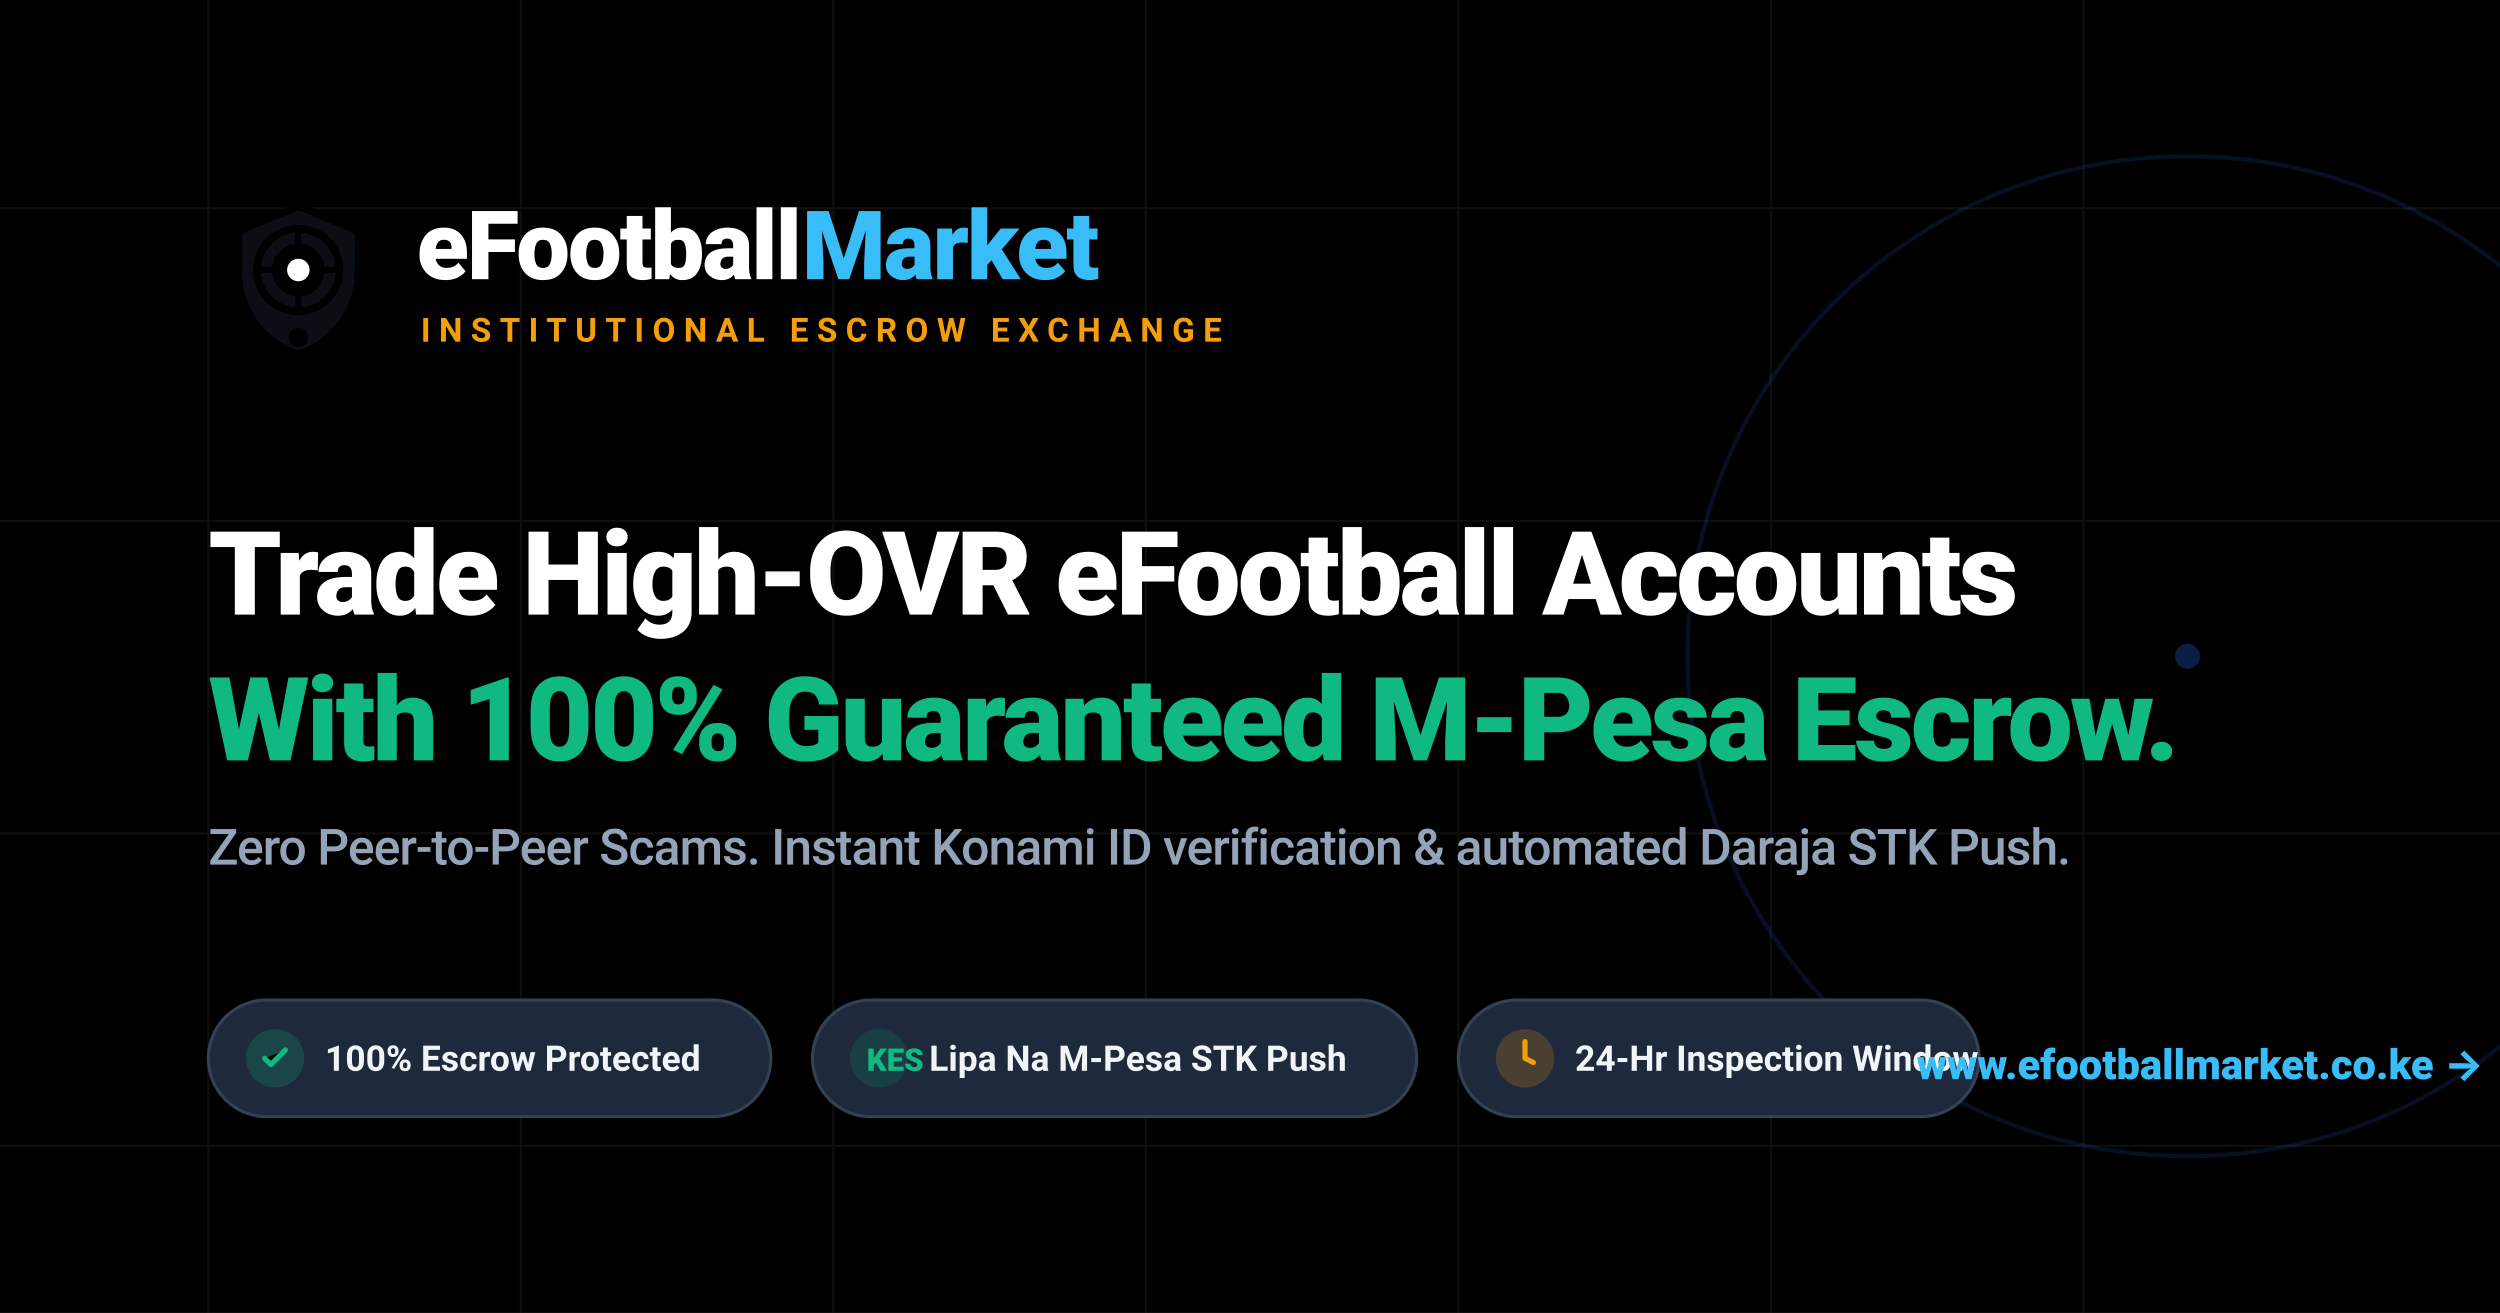
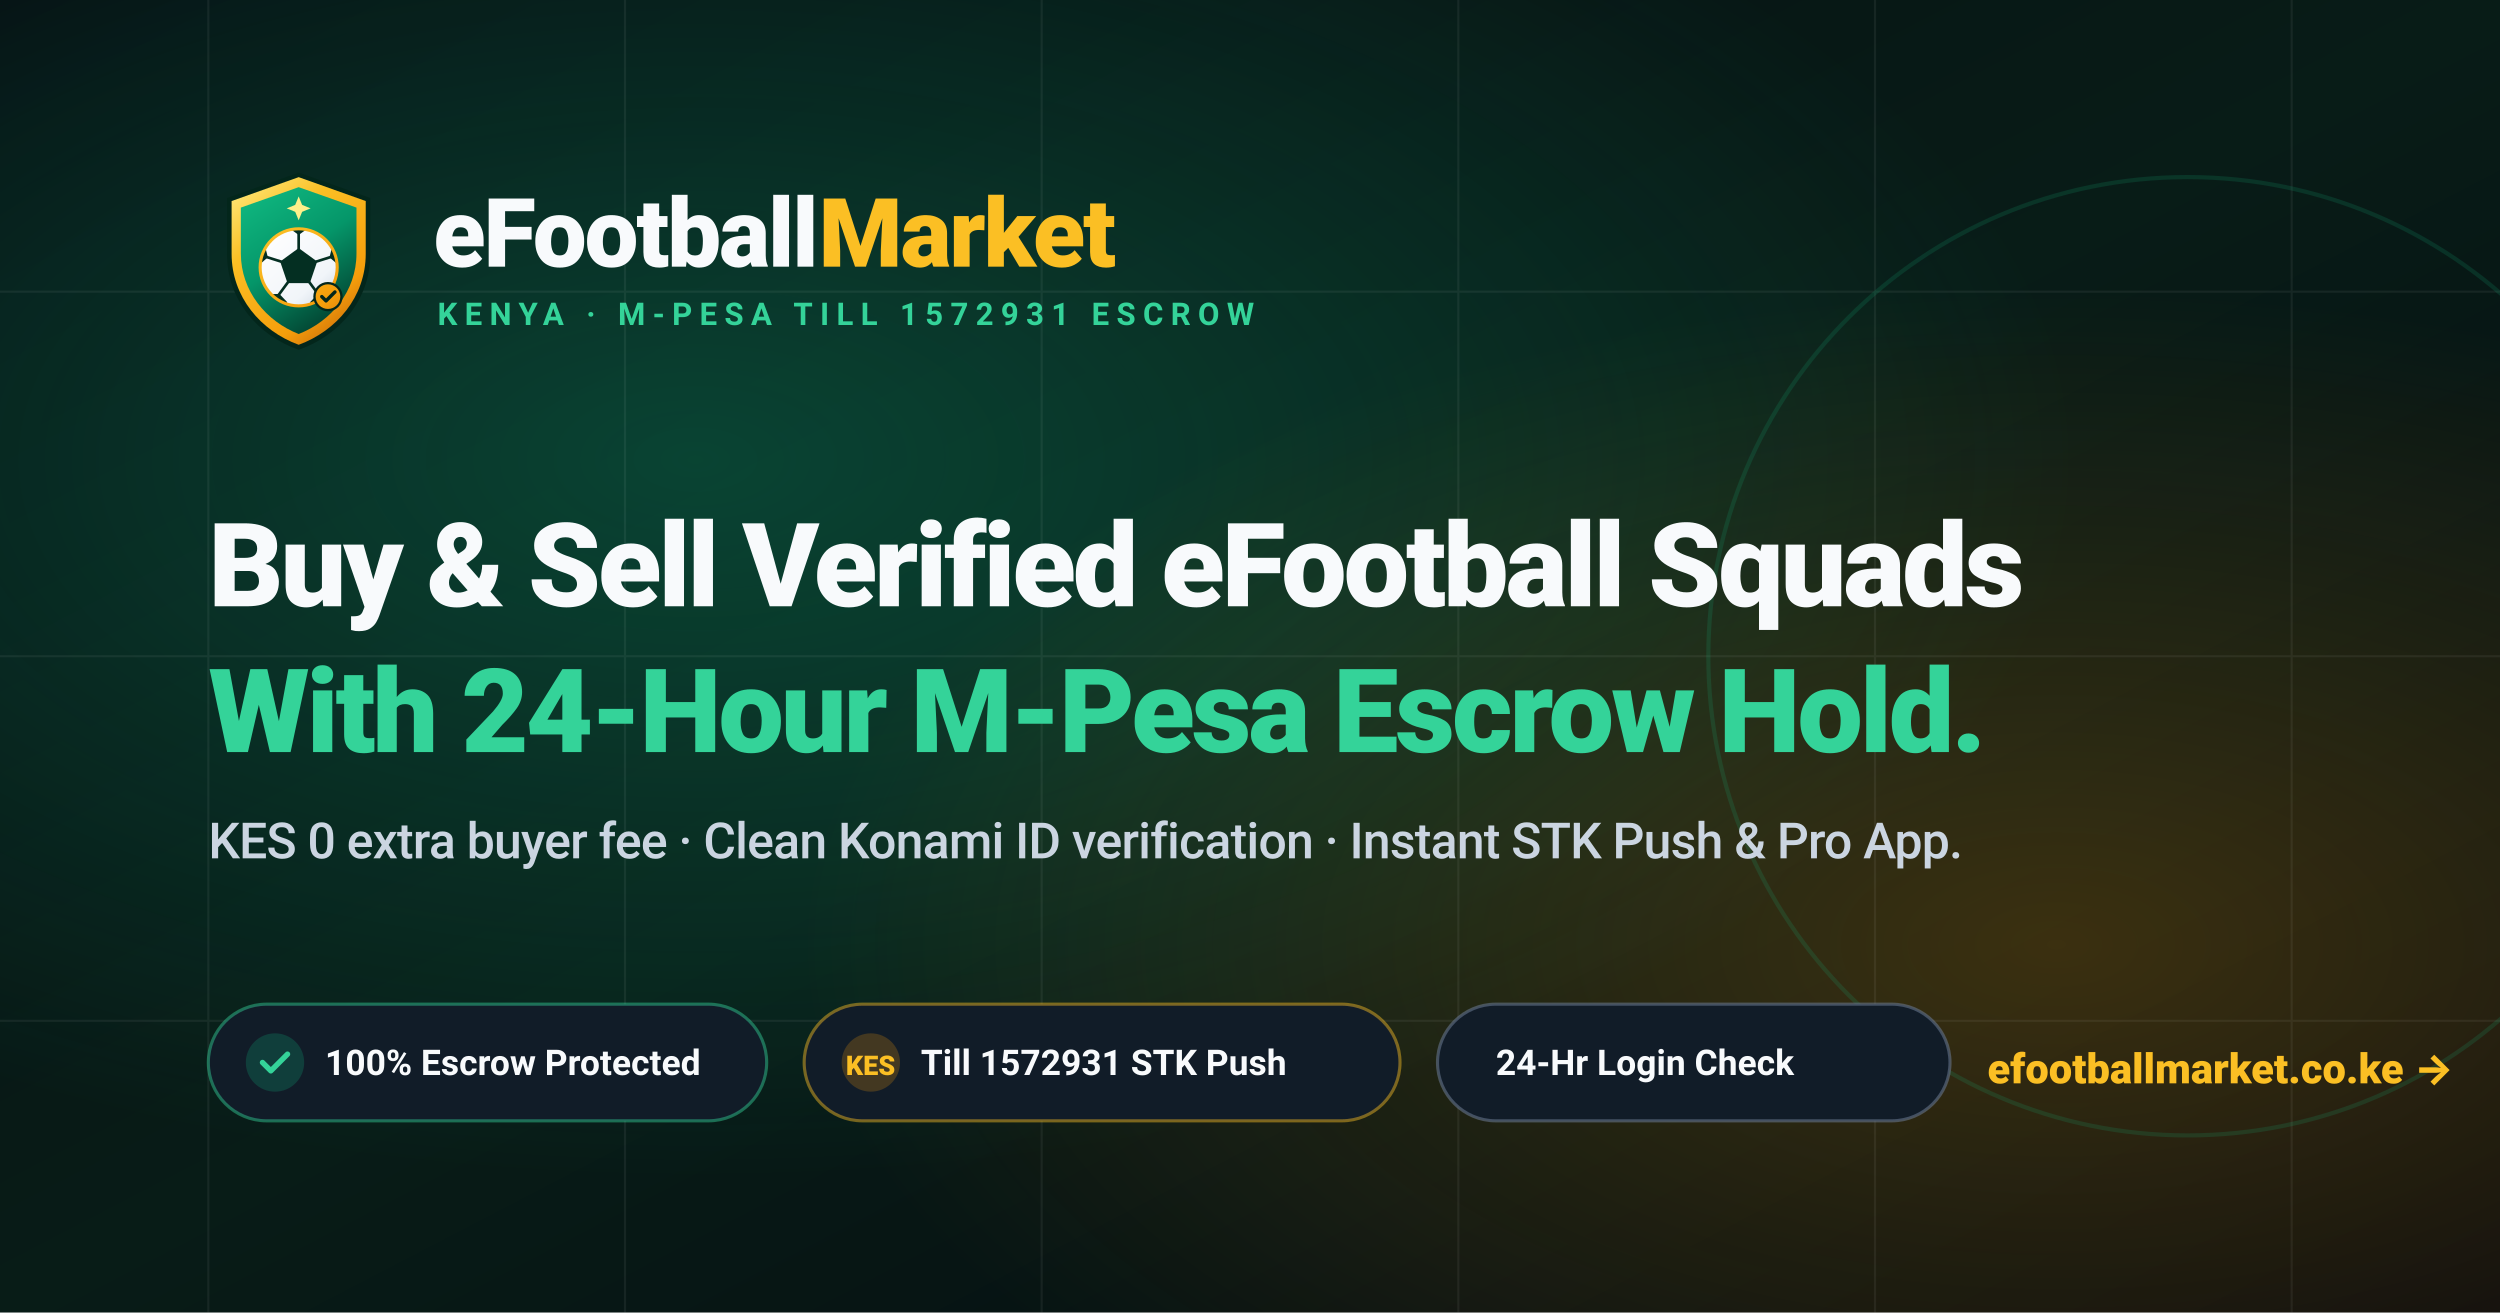
- <svg xmlns="http://www.w3.org/2000/svg" viewBox="0 0 1200 630" width="1200" height="630">
+ <svg xmlns="http://www.w3.org/2000/svg" viewBox="0 0 1200 630" width="1200" height="630" fill="none">
  <defs>
    <linearGradient id="bg" x1="0%" y1="0%" x2="100%" y2="100%">
-       <stop offset="0%" stopColor="#080c14" />
-       <stop offset="50%" stopColor="#0d1424" />
-       <stop offset="100%" stopColor="#05080f" />
+       <stop offset="0%" stop-color="#050C10" />
+       <stop offset="50%" stop-color="#081C17" />
+       <stop offset="100%" stop-color="#04080E" />
    </linearGradient>
-     <radialGradient id="glow-brand" cx="30%" cy="40%" r="50%">
-       <stop offset="0%" stopColor="#2563eb" stopOpacity="0.35" />
-       <stop offset="100%" stopColor="#2563eb" stopOpacity="0" />
+     <radialGradient id="glow-emerald" cx="28%" cy="35%" r="55%">
+       <stop offset="0%" stop-color="#10B981" stop-opacity="0.28" />
+       <stop offset="100%" stop-color="#10B981" stop-opacity="0" />
    </radialGradient>
-     <radialGradient id="glow-gold" cx="80%" cy="70%" r="50%">
-       <stop offset="0%" stopColor="#d97706" stopOpacity="0.25" />
-       <stop offset="100%" stopColor="#d97706" stopOpacity="0" />
+     <radialGradient id="glow-gold" cx="82%" cy="72%" r="50%">
+       <stop offset="0%" stop-color="#F59E0B" stop-opacity="0.22" />
+       <stop offset="100%" stop-color="#F59E0B" stop-opacity="0" />
    </radialGradient>
-     <radialGradient id="glow-emerald" cx="85%" cy="20%" r="40%">
-       <stop offset="0%" stopColor="#059669" stopOpacity="0.3" />
-       <stop offset="100%" stopColor="#059669" stopOpacity="0" />
-     </radialGradient>
-     <linearGradient id="shield-blue" x1="0%" y1="0%" x2="100%" y2="100%">
-       <stop offset="0%" stopColor="#1e3a8a" />
-       <stop offset="50%" stopColor="#2563eb" />
-       <stop offset="100%" stopColor="#0284c7" />
+     <linearGradient id="goldBevel" x1="76" y1="36" x2="436" y2="476" gradientUnits="userSpaceOnUse">
+       <stop offset="0%" stop-color="#FEF08A" />
+       <stop offset="32%" stop-color="#FBBF24" />
+       <stop offset="72%" stop-color="#F59E0B" />
+       <stop offset="100%" stop-color="#B45309" />
    </linearGradient>
-     <linearGradient id="gold-accent" x1="0%" y1="0%" x2="100%" y2="100%">
-       <stop offset="0%" stopColor="#f59e0b" />
-       <stop offset="50%" stopColor="#fbbf24" />
-       <stop offset="100%" stopColor="#d97706" />
+     <linearGradient id="emeraldField" x1="128" y1="68" x2="384" y2="452" gradientUnits="userSpaceOnUse">
+       <stop offset="0%" stop-color="#10B981" />
+       <stop offset="45%" stop-color="#059669" />
+       <stop offset="100%" stop-color="#022C22" />
    </linearGradient>
-     <linearGradient id="emerald-accent" x1="0%" y1="0%" x2="100%" y2="100%">
-       <stop offset="0%" stopColor="#10b981" />
-       <stop offset="100%" stopColor="#059669" />
+     <linearGradient id="ballBody" x1="168" y1="168" x2="348" y2="368" gradientUnits="userSpaceOnUse">
+       <stop offset="0%" stop-color="#FFFFFF" />
+       <stop offset="70%" stop-color="#F1F5F9" />
+       <stop offset="100%" stop-color="#CBD5E1" />
    </linearGradient>
-     <filter id="shadow" x="-20%" y="-20%" width="140%" height="140%">
-       <feDropShadow dx="0" dy="12" stdDeviation="20" flood-color="#000" flood-opacity="0.6" />
-     </filter>
+     <clipPath id="ballClip">
+       <circle cx="256" cy="264" r="100" />
+     </clipPath>
  </defs>
  <rect width="1200" height="630" fill="url(#bg)" />
-   <rect width="1200" height="630" fill="url(#glow-brand)" />
+   <rect width="1200" height="630" fill="url(#glow-emerald)" />
  <rect width="1200" height="630" fill="url(#glow-gold)" />
-   <rect width="1200" height="630" fill="url(#glow-emerald)" />
-   <g opacity="0.06" stroke="#fff" stroke-width="1">
+   <g opacity="0.06" stroke="#FFFFFF" stroke-width="1">
    <line x1="100" y1="0" x2="100" y2="630" />
-     <line x1="250" y1="0" x2="250" y2="630" />
-     <line x1="400" y1="0" x2="400" y2="630" />
-     <line x1="550" y1="0" x2="550" y2="630" />
+     <line x1="300" y1="0" x2="300" y2="630" />
+     <line x1="500" y1="0" x2="500" y2="630" />
    <line x1="700" y1="0" x2="700" y2="630" />
-     <line x1="850" y1="0" x2="850" y2="630" />
-     <line x1="1000" y1="0" x2="1000" y2="630" />
-     <line x1="0" y1="100" x2="1200" y2="100" />
-     <line x1="0" y1="250" x2="1200" y2="250" />
-     <line x1="0" y1="400" x2="1200" y2="400" />
-     <line x1="0" y1="550" x2="1200" y2="550" />
+     <line x1="900" y1="0" x2="900" y2="630" />
+     <line x1="1100" y1="0" x2="1100" y2="630" />
+     <line x1="0" y1="140" x2="1200" y2="140" />
+     <line x1="0" y1="315" x2="1200" y2="315" />
+     <line x1="0" y1="490" x2="1200" y2="490" />
  </g>
-   <circle cx="1050" cy="315" r="240" fill="none" stroke="#2563eb" stroke-width="2" opacity="0.15" />
-   <circle cx="1050" cy="315" r="6" fill="#2563eb" opacity="0.3" />
-   <g transform="translate(100, 90)">
-     <g transform="scale(1.8)" filter="url(#shadow)">
-       <path d="M24 4L7 11V23C7 33.5 14.3 43.1 24 46C33.7 43.1 41 33.5 41 23V11L24 4Z" fill="url(#shield-blue)" />
-       <path d="M24 6L9 12.2V23C9 32.3 15.5 40.8 24 43.5C32.5 40.8 39 32.3 39 23V12.2L24 6Z" fill="#090d16" opacity="0.9" />
-       <circle cx="24" cy="22" r="11" fill="none" stroke="url(#gold-accent)" stroke-width="2" />
-       <circle cx="24" cy="22" r="7" fill="url(#shield-blue)" />
-       <circle cx="24" cy="22" r="3" fill="#ffffff" />
-       <path d="M24 11V15M24 29V33M13 22H17M31 22H35" stroke="url(#gold-accent)" stroke-width="1.5" stroke-linecap="round" />
-       <circle cx="24" cy="40" r="2.5" fill="url(#emerald-accent)" />
+   <circle cx="1050" cy="315" r="230" fill="none" stroke="#10B981" stroke-width="2" opacity="0.16" />
+   <g transform="translate(96, 78)">
+     <g transform="scale(0.185)">
+       <path d="M256 26L442 92V238C442 356 362 449 256 486C150 449 70 356 70 238V92L256 26Z" fill="#03261B" />
+       <path d="M256 38L430 100V237C430 349 354 437 256 473C158 437 82 349 82 237V100L256 38Z" fill="url(#goldBevel)" />
+       <path d="M256 64L406 117V236C406 334 340 412 256 445C172 412 106 334 106 236V117L256 64Z" fill="url(#emeraldField)" />
+       <path d="M256 88L265 110L287 119L265 128L256 150L247 128L225 119L247 110Z" fill="#FEF08A" />
+       <g clip-path="url(#ballClip)" transform="translate(0, 8)">
+         <circle cx="256" cy="264" r="100" fill="url(#ballBody)" />
+         <g stroke="#042F22" stroke-width="7" stroke-linecap="round">
+           <line x1="256" y1="216" x2="256" y2="176" />
+           <line x1="302" y1="249" x2="340" y2="237" />
+           <line x1="284" y1="303" x2="309" y2="337" />
+           <line x1="228" y1="303" x2="203" y2="337" />
+           <line x1="210" y1="249" x2="172" y2="237" />
+         </g>
+         <polygon points="256,214 304,249 285,305 227,305 208,249" fill="#042F22" />
+         <polygon points="256,180 292,154 278,130 234,130 220,154" fill="#042F22" />
+         <polygon points="336,238 368,266 382,232 362,196 344,206" fill="#042F22" />
+         <polygon points="306,333 348,334 332,370 288,376 286,354" fill="#042F22" />
+         <polygon points="206,333 164,334 180,370 224,376 226,354" fill="#042F22" />
+         <polygon points="176,238 144,266 130,232 150,196 168,206" fill="#042F22" />
+       </g>
+       <circle cx="256" cy="272" r="100" stroke="url(#goldBevel)" stroke-width="8" />
+       <circle cx="332" cy="348" r="38" fill="#03261B" />
+       <circle cx="332" cy="348" r="32" fill="url(#goldBevel)" />
+       <path d="M316 348L327 359L350 336" stroke="#03261B" stroke-width="9" stroke-linecap="round" stroke-linejoin="round" />
    </g>
-     <text x="100" y="44" font-family="-apple-system, BlinkMacSystemFont, 'Segoe UI', Roboto, sans-serif" font-weight="900" font-size="46" fill="#ffffff" letter-spacing="-1">
-       eFootball<tspan fill="#38bdf8">Market</tspan>
+     <text x="112" y="50" font-family="-apple-system, BlinkMacSystemFont, 'Segoe UI', Roboto, sans-serif" font-weight="900" font-size="46" fill="#F8FAFC" letter-spacing="-1">
+       eFootball<tspan fill="#FBBF24">Market</tspan>
    </text>
-     <text x="102" y="74" font-family="-apple-system, BlinkMacSystemFont, 'Segoe UI', Roboto, sans-serif" font-weight="700" font-size="16" fill="#f59e0b" letter-spacing="4">
-       INSTITUTIONAL ESCROW EXCHANGE
+     <text x="114" y="78" font-family="-apple-system, BlinkMacSystemFont, 'Segoe UI', Roboto, sans-serif" font-weight="700" font-size="15" fill="#34D399" letter-spacing="3.5">
+       KENYA · M-PESA TILL 1572931 ESCROW
    </text>
  </g>
-   <g transform="translate(100, 240)">
-     <text x="0" y="55" font-family="-apple-system, BlinkMacSystemFont, 'Segoe UI', Roboto, sans-serif" font-weight="900" font-size="56" fill="#ffffff" letter-spacing="-1.5">
-       Trade High-OVR eFootball Accounts
+   <g transform="translate(100, 236)">
+     <text x="0" y="55" font-family="-apple-system, BlinkMacSystemFont, 'Segoe UI', Roboto, sans-serif" font-weight="900" font-size="56" fill="#F8FAFC" letter-spacing="-1.5">
+       Buy &amp; Sell Verified eFootball Squads
    </text>
-     <text x="0" y="125" font-family="-apple-system, BlinkMacSystemFont, 'Segoe UI', Roboto, sans-serif" font-weight="900" font-size="56" fill="#10b981" letter-spacing="-1.5">
-       With 100% Guaranteed M-Pesa Escrow.
+     <text x="0" y="125" font-family="-apple-system, BlinkMacSystemFont, 'Segoe UI', Roboto, sans-serif" font-weight="900" font-size="56" fill="#34D399" letter-spacing="-1.5">
+       With 24-Hour M-Pesa Escrow Hold.
    </text>
-     <text x="0" y="175" font-family="-apple-system, BlinkMacSystemFont, 'Segoe UI', Roboto, sans-serif" font-weight="500" font-size="24" fill="#94a3b8" letter-spacing="-0.5">
-       Zero Peer-to-Peer Scams. Instant Konami ID verification &amp; automated Daraja STK Push.
+     <text x="0" y="176" font-family="-apple-system, BlinkMacSystemFont, 'Segoe UI', Roboto, sans-serif" font-weight="500" font-size="24" fill="#CBD5E1" letter-spacing="-0.4">
+       KES 0 extra buyer fee · Clean Konami ID verification · Instant STK Push &amp; Pro App.
    </text>
  </g>
-   <g transform="translate(100, 480)">
+   <g transform="translate(100, 482)">
    <g transform="translate(0, 0)">
-       <rect width="270" height="56" rx="28" fill="#1e293b" stroke="#334155" stroke-width="1.5" />
-       <circle cx="32" cy="28" r="14" fill="#10b981" fill-opacity="0.2" />
-       <path d="M27 28L30 31L37 24" stroke="#10b981" stroke-width="2.5" stroke-linecap="round" stroke-linejoin="round" />
-       <text x="56" y="34" font-family="-apple-system, BlinkMacSystemFont, 'Segoe UI', Roboto, sans-serif" font-weight="700" font-size="17" fill="#f1f5f9">
+       <rect width="268" height="56" rx="28" fill="#111C28" stroke="#34D399" stroke-opacity="0.45" stroke-width="1.5" />
+       <circle cx="32" cy="28" r="14" fill="#10B981" fill-opacity="0.22" />
+       <path d="M26 28L30 32L38 24" stroke="#34D399" stroke-width="2.6" stroke-linecap="round" stroke-linejoin="round" />
+       <text x="56" y="34" font-family="-apple-system, BlinkMacSystemFont, 'Segoe UI', Roboto, sans-serif" font-weight="700" font-size="17" fill="#F8FAFC">
        100% Escrow Protected
      </text>
    </g>
-     <g transform="translate(290, 0)">
-       <rect width="290" height="56" rx="28" fill="#1e293b" stroke="#334155" stroke-width="1.5" />
-       <circle cx="32" cy="28" r="14" fill="#059669" fill-opacity="0.2" />
-       <text x="26" y="34" font-family="-apple-system, BlinkMacSystemFont, 'Segoe UI', Roboto, sans-serif" font-weight="900" font-size="15" fill="#10b981">KES</text>
-       <text x="56" y="34" font-family="-apple-system, BlinkMacSystemFont, 'Segoe UI', Roboto, sans-serif" font-weight="700" font-size="17" fill="#f1f5f9">
-         Lipa Na M-Pesa STK Push
+     <g transform="translate(286, 0)">
+       <rect width="286" height="56" rx="28" fill="#111C28" stroke="#FBBF24" stroke-opacity="0.45" stroke-width="1.5" />
+       <circle cx="32" cy="28" r="14" fill="#F59E0B" fill-opacity="0.22" />
+       <text x="20" y="34" font-family="-apple-system, BlinkMacSystemFont, 'Segoe UI', Roboto, sans-serif" font-weight="900" font-size="13" fill="#FBBF24">KES</text>
+       <text x="56" y="34" font-family="-apple-system, BlinkMacSystemFont, 'Segoe UI', Roboto, sans-serif" font-weight="700" font-size="17" fill="#F8FAFC">
+         Till 1572931 STK Push
      </text>
    </g>
-     <g transform="translate(600, 0)">
-       <rect width="250" height="56" rx="28" fill="#1e293b" stroke="#334155" stroke-width="1.5" />
-       <circle cx="32" cy="28" r="14" fill="#f59e0b" fill-opacity="0.2" />
-       <path d="M32 20V28L36 30" stroke="#f59e0b" stroke-width="2.5" stroke-linecap="round" stroke-linejoin="round" fill="none" />
-       <text x="56" y="34" font-family="-apple-system, BlinkMacSystemFont, 'Segoe UI', Roboto, sans-serif" font-weight="700" font-size="17" fill="#f1f5f9">
-         24-Hr Inspection Window
+     <g transform="translate(590, 0)">
+       <rect width="246" height="56" rx="28" fill="#111C28" stroke="#64748B" stroke-opacity="0.6" stroke-width="1.5" />
+       <text x="28" y="34" font-family="-apple-system, BlinkMacSystemFont, 'Segoe UI', Roboto, sans-serif" font-weight="700" font-size="17" fill="#F8FAFC">
+         24-Hr Login Check
      </text>
    </g>
-     <g transform="translate(820, 16)">
-       <text x="0" y="22" font-family="-apple-system, BlinkMacSystemFont, 'Segoe UI', Roboto, sans-serif" font-weight="800" font-size="20" fill="#38bdf8">
-         www.efootballmarket.co.ke →
+     <g transform="translate(854, 16)">
+       <text x="0" y="22" font-family="-apple-system, BlinkMacSystemFont, 'Segoe UI', Roboto, sans-serif" font-weight="800" font-size="20" fill="#FBBF24">
+         efootballmarket.co.ke →
      </text>
    </g>
  </g>
</svg>
